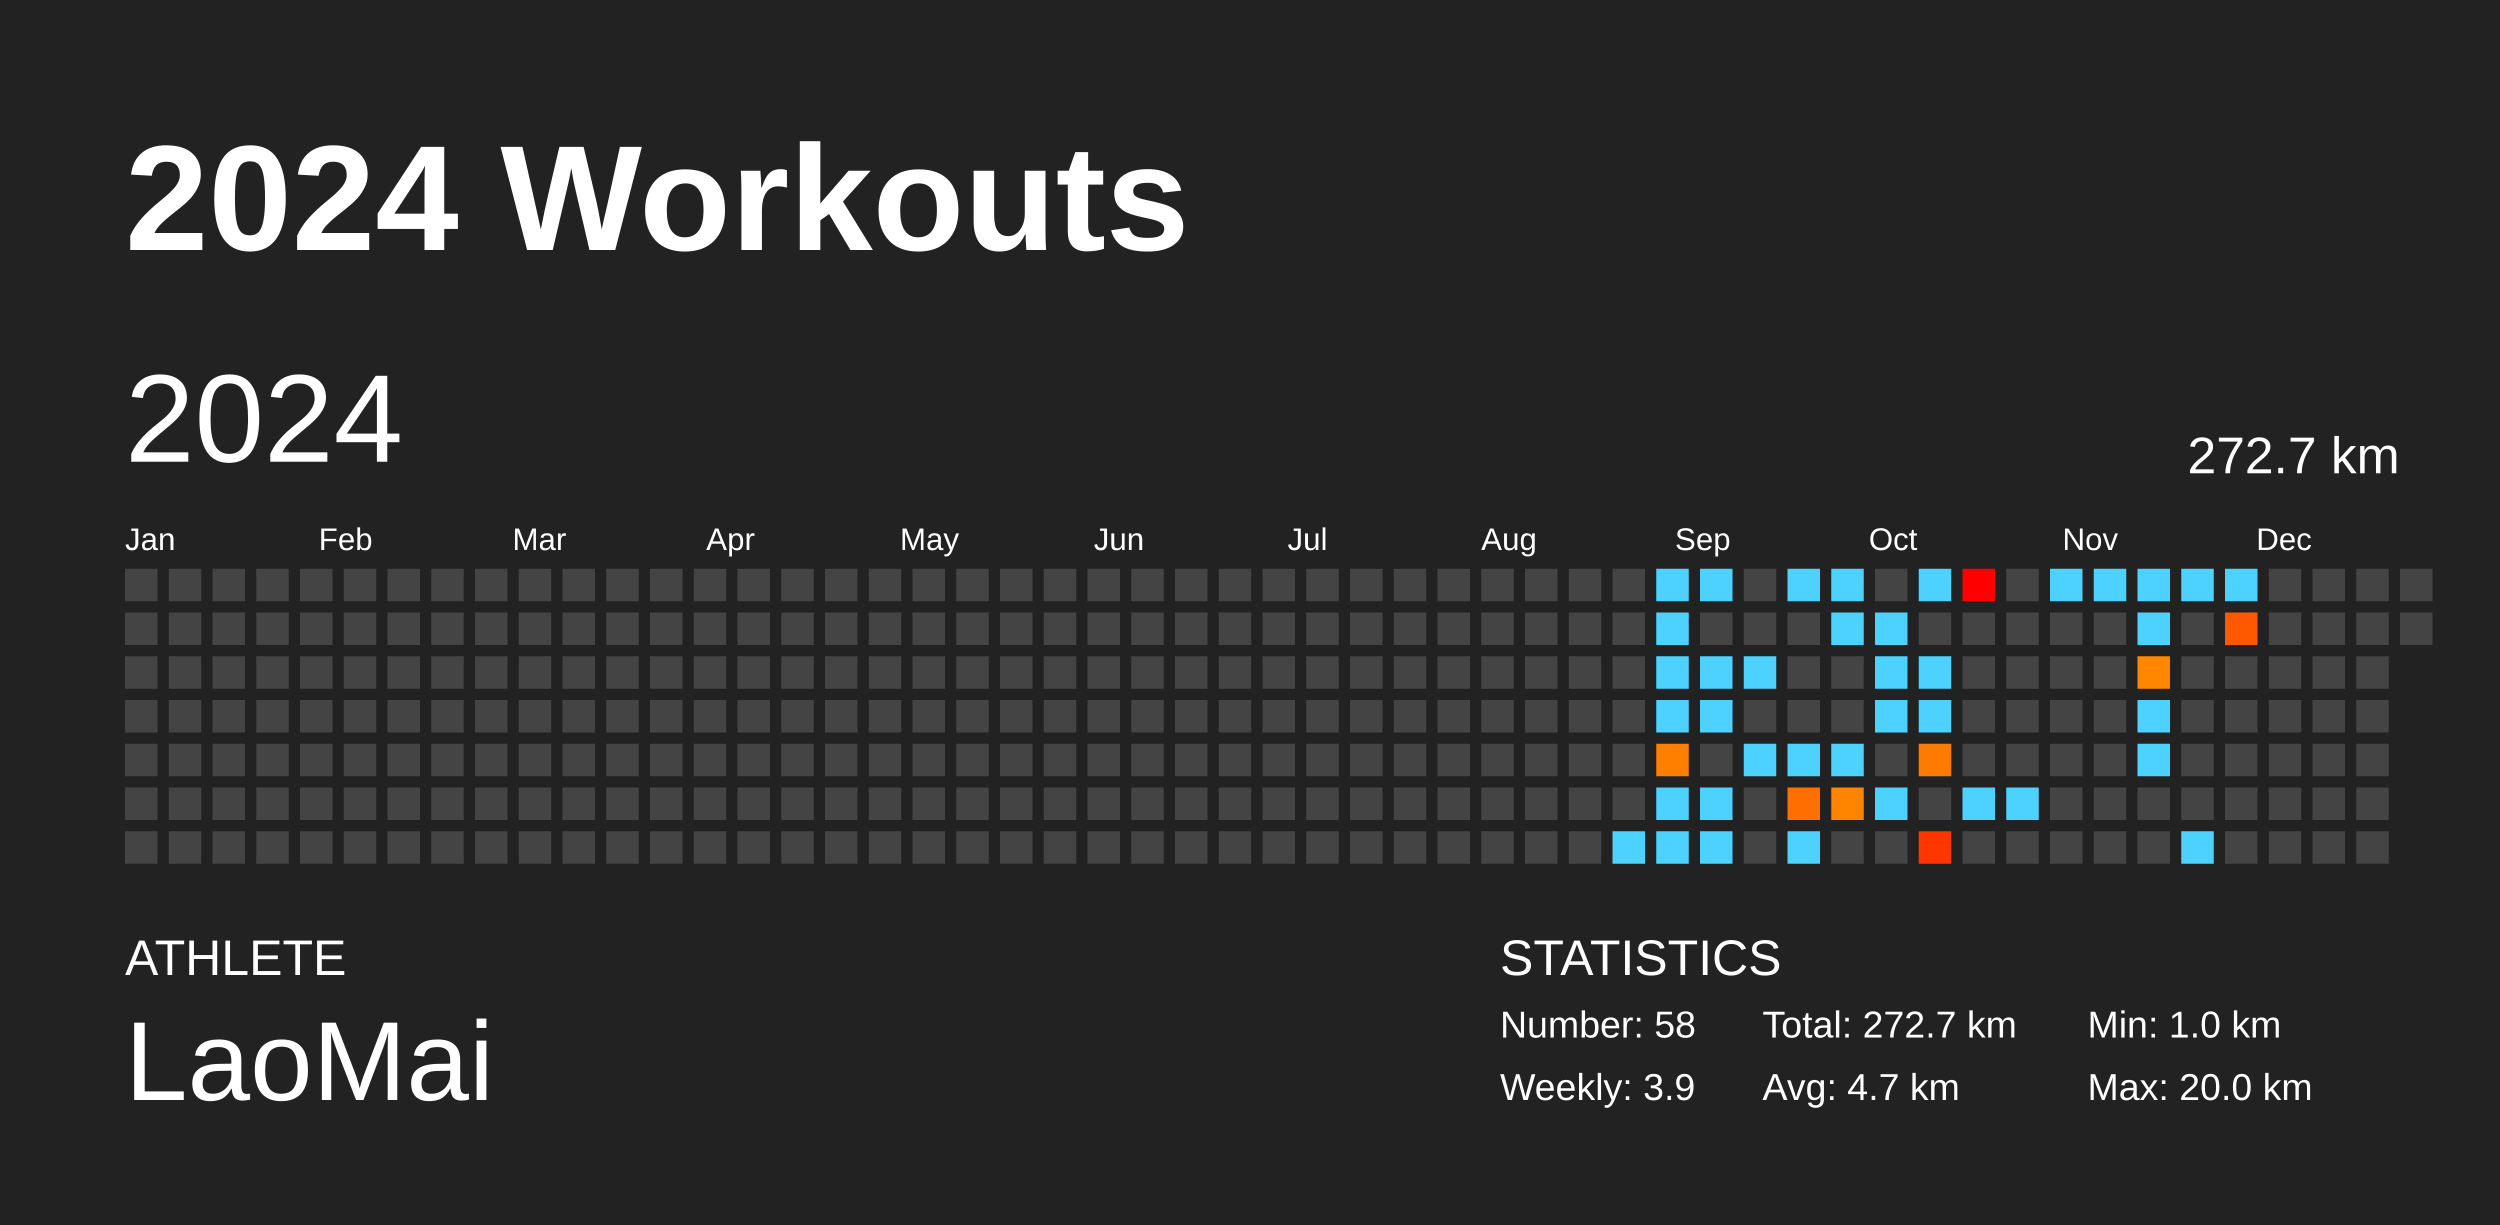
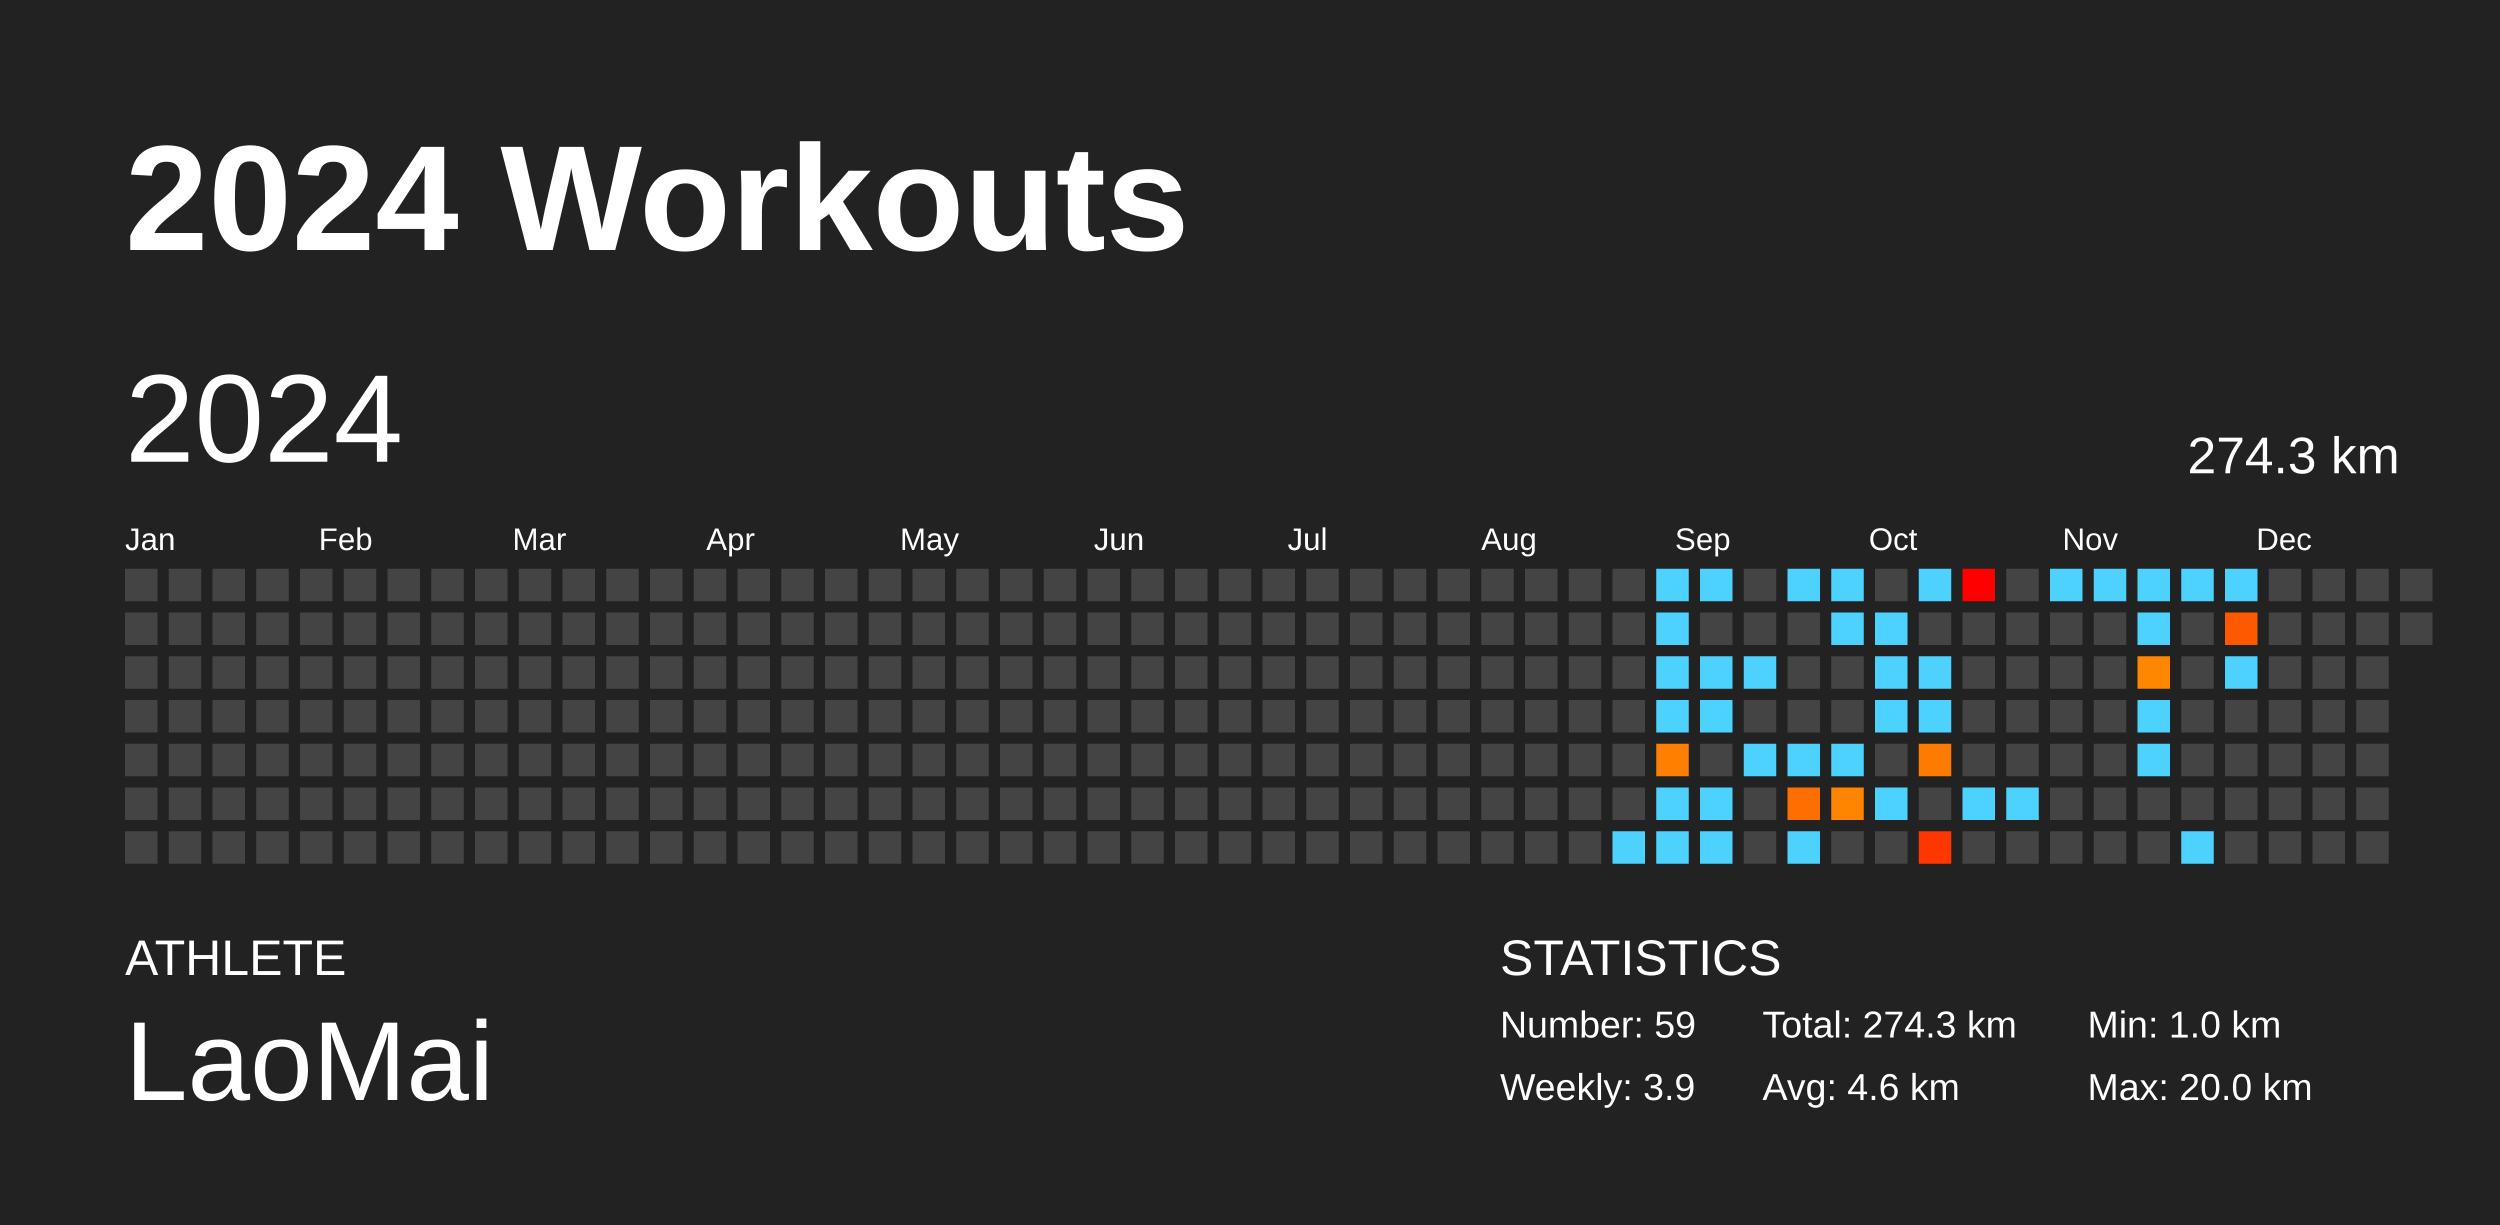
<svg xmlns="http://www.w3.org/2000/svg" baseProfile="full" height="98mm" version="1.1" viewBox="0,0,200,98" width="200mm">
  <defs />
  <rect fill="#222222" height="98" width="200" x="0" y="0" />
  <text fill="#FFFFFF" style="font-size:12px; font-family:Arial; font-weight:bold;" x="10" y="20">2024 Workouts</text>
  <text fill="#FFFFFF" style="font-size:4px; font-family:Arial" x="10" y="78">ATHLETE</text>
  <text fill="#FFFFFF" style="font-size:9px; font-family:Arial" x="10" y="88">LaoMai</text>
  <text fill="#FFFFFF" style="font-size:4px; font-family:Arial" x="120" y="78">STATISTICS</text>
-   <text fill="#FFFFFF" style="font-size:3px; font-family:Arial" x="120" y="83">Number: 58</text>
+   <text fill="#FFFFFF" style="font-size:3px; font-family:Arial" x="120" y="83">Number: 59</text>
  <text fill="#FFFFFF" style="font-size:3px; font-family:Arial" x="120" y="88">Weekly: 3.9</text>
-   <text fill="#FFFFFF" style="font-size:3px; font-family:Arial" x="141" y="83">Total: 272.7 km</text>
-   <text fill="#FFFFFF" style="font-size:3px; font-family:Arial" x="141" y="88">Avg: 4.7 km</text>
+   <text fill="#FFFFFF" style="font-size:3px; font-family:Arial" x="141" y="83">Total: 274.3 km</text>
+   <text fill="#FFFFFF" style="font-size:3px; font-family:Arial" x="141" y="88">Avg: 4.6 km</text>
  <text fill="#FFFFFF" style="font-size:3px; font-family:Arial" x="167" y="83">Min: 1.0 km</text>
  <text fill="#FFFFFF" style="font-size:3px; font-family:Arial" x="167" y="88">Max: 20.0 km</text>
  <text dominant-baseline="hanging" fill="#FFFFFF" style="font-size:10.0px; font-family:Arial;" x="10" y="30">2024</text>
-   <text dominant-baseline="hanging" fill="#FFFFFF" style="font-size:4.125px; font-family:Arial;" x="175" y="35">272.7 km</text>
+   <text dominant-baseline="hanging" fill="#FFFFFF" style="font-size:4.125px; font-family:Arial;" x="175" y="35">274.3 km</text>
  <text fill="#FFFFFF" style="font-size:2.5px; font-family:Arial" x="10.0" y="44">Jan</text>
  <text fill="#FFFFFF" style="font-size:2.5px; font-family:Arial" x="25.5" y="44">Feb</text>
  <text fill="#FFFFFF" style="font-size:2.5px; font-family:Arial" x="41.0" y="44">Mar</text>
  <text fill="#FFFFFF" style="font-size:2.5px; font-family:Arial" x="56.5" y="44">Apr</text>
  <text fill="#FFFFFF" style="font-size:2.5px; font-family:Arial" x="72.0" y="44">May</text>
  <text fill="#FFFFFF" style="font-size:2.5px; font-family:Arial" x="87.5" y="44">Jun</text>
  <text fill="#FFFFFF" style="font-size:2.5px; font-family:Arial" x="103.0" y="44">Jul</text>
  <text fill="#FFFFFF" style="font-size:2.5px; font-family:Arial" x="118.5" y="44">Aug</text>
  <text fill="#FFFFFF" style="font-size:2.5px; font-family:Arial" x="134.0" y="44">Sep</text>
  <text fill="#FFFFFF" style="font-size:2.5px; font-family:Arial" x="149.5" y="44">Oct</text>
  <text fill="#FFFFFF" style="font-size:2.5px; font-family:Arial" x="165.0" y="44">Nov</text>
  <text fill="#FFFFFF" style="font-size:2.5px; font-family:Arial" x="180.5" y="44">Dec</text>
  <rect fill="#444444" height="2.6" width="2.6" x="10.0" y="45.5" />
  <rect fill="#444444" height="2.6" width="2.6" x="10.0" y="49.0" />
  <rect fill="#444444" height="2.6" width="2.6" x="10.0" y="52.5" />
  <rect fill="#444444" height="2.6" width="2.6" x="10.0" y="56.0" />
  <rect fill="#444444" height="2.6" width="2.6" x="10.0" y="59.5" />
  <rect fill="#444444" height="2.6" width="2.6" x="10.0" y="63.0" />
  <rect fill="#444444" height="2.6" width="2.6" x="10.0" y="66.5" />
  <rect fill="#444444" height="2.6" width="2.6" x="13.5" y="45.5" />
  <rect fill="#444444" height="2.6" width="2.6" x="13.5" y="49.0" />
  <rect fill="#444444" height="2.6" width="2.6" x="13.5" y="52.5" />
  <rect fill="#444444" height="2.6" width="2.6" x="13.5" y="56.0" />
  <rect fill="#444444" height="2.6" width="2.6" x="13.5" y="59.5" />
  <rect fill="#444444" height="2.6" width="2.6" x="13.5" y="63.0" />
  <rect fill="#444444" height="2.6" width="2.6" x="13.5" y="66.5" />
  <rect fill="#444444" height="2.6" width="2.6" x="17.0" y="45.5" />
  <rect fill="#444444" height="2.6" width="2.6" x="17.0" y="49.0" />
  <rect fill="#444444" height="2.6" width="2.6" x="17.0" y="52.5" />
  <rect fill="#444444" height="2.6" width="2.6" x="17.0" y="56.0" />
  <rect fill="#444444" height="2.6" width="2.6" x="17.0" y="59.5" />
  <rect fill="#444444" height="2.6" width="2.6" x="17.0" y="63.0" />
  <rect fill="#444444" height="2.6" width="2.6" x="17.0" y="66.5" />
  <rect fill="#444444" height="2.6" width="2.6" x="20.5" y="45.5" />
  <rect fill="#444444" height="2.6" width="2.6" x="20.5" y="49.0" />
  <rect fill="#444444" height="2.6" width="2.6" x="20.5" y="52.5" />
  <rect fill="#444444" height="2.6" width="2.6" x="20.5" y="56.0" />
  <rect fill="#444444" height="2.6" width="2.6" x="20.5" y="59.5" />
  <rect fill="#444444" height="2.6" width="2.6" x="20.5" y="63.0" />
  <rect fill="#444444" height="2.6" width="2.6" x="20.5" y="66.5" />
  <rect fill="#444444" height="2.6" width="2.6" x="24.0" y="45.5" />
  <rect fill="#444444" height="2.6" width="2.6" x="24.0" y="49.0" />
  <rect fill="#444444" height="2.6" width="2.6" x="24.0" y="52.5" />
  <rect fill="#444444" height="2.6" width="2.6" x="24.0" y="56.0" />
  <rect fill="#444444" height="2.6" width="2.6" x="24.0" y="59.5" />
  <rect fill="#444444" height="2.6" width="2.6" x="24.0" y="63.0" />
  <rect fill="#444444" height="2.6" width="2.6" x="24.0" y="66.5" />
  <rect fill="#444444" height="2.6" width="2.6" x="27.5" y="45.5" />
  <rect fill="#444444" height="2.6" width="2.6" x="27.5" y="49.0" />
  <rect fill="#444444" height="2.6" width="2.6" x="27.5" y="52.5" />
  <rect fill="#444444" height="2.6" width="2.6" x="27.5" y="56.0" />
  <rect fill="#444444" height="2.6" width="2.6" x="27.5" y="59.5" />
  <rect fill="#444444" height="2.6" width="2.6" x="27.5" y="63.0" />
  <rect fill="#444444" height="2.6" width="2.6" x="27.5" y="66.5" />
  <rect fill="#444444" height="2.6" width="2.6" x="31.0" y="45.5" />
  <rect fill="#444444" height="2.6" width="2.6" x="31.0" y="49.0" />
  <rect fill="#444444" height="2.6" width="2.6" x="31.0" y="52.5" />
  <rect fill="#444444" height="2.6" width="2.6" x="31.0" y="56.0" />
  <rect fill="#444444" height="2.6" width="2.6" x="31.0" y="59.5" />
  <rect fill="#444444" height="2.6" width="2.6" x="31.0" y="63.0" />
  <rect fill="#444444" height="2.6" width="2.6" x="31.0" y="66.5" />
  <rect fill="#444444" height="2.6" width="2.6" x="34.5" y="45.5" />
  <rect fill="#444444" height="2.6" width="2.6" x="34.5" y="49.0" />
  <rect fill="#444444" height="2.6" width="2.6" x="34.5" y="52.5" />
  <rect fill="#444444" height="2.6" width="2.6" x="34.5" y="56.0" />
  <rect fill="#444444" height="2.6" width="2.6" x="34.5" y="59.5" />
  <rect fill="#444444" height="2.6" width="2.6" x="34.5" y="63.0" />
  <rect fill="#444444" height="2.6" width="2.6" x="34.5" y="66.5" />
  <rect fill="#444444" height="2.6" width="2.6" x="38.0" y="45.5" />
  <rect fill="#444444" height="2.6" width="2.6" x="38.0" y="49.0" />
  <rect fill="#444444" height="2.6" width="2.6" x="38.0" y="52.5" />
  <rect fill="#444444" height="2.6" width="2.6" x="38.0" y="56.0" />
  <rect fill="#444444" height="2.6" width="2.6" x="38.0" y="59.5" />
  <rect fill="#444444" height="2.6" width="2.6" x="38.0" y="63.0" />
  <rect fill="#444444" height="2.6" width="2.6" x="38.0" y="66.5" />
  <rect fill="#444444" height="2.6" width="2.6" x="41.5" y="45.5" />
  <rect fill="#444444" height="2.6" width="2.6" x="41.5" y="49.0" />
  <rect fill="#444444" height="2.6" width="2.6" x="41.5" y="52.5" />
  <rect fill="#444444" height="2.6" width="2.6" x="41.5" y="56.0" />
  <rect fill="#444444" height="2.6" width="2.6" x="41.5" y="59.5" />
  <rect fill="#444444" height="2.6" width="2.6" x="41.5" y="63.0" />
  <rect fill="#444444" height="2.6" width="2.6" x="41.5" y="66.5" />
  <rect fill="#444444" height="2.6" width="2.6" x="45.0" y="45.5" />
  <rect fill="#444444" height="2.6" width="2.6" x="45.0" y="49.0" />
  <rect fill="#444444" height="2.6" width="2.6" x="45.0" y="52.5" />
  <rect fill="#444444" height="2.6" width="2.6" x="45.0" y="56.0" />
  <rect fill="#444444" height="2.6" width="2.6" x="45.0" y="59.5" />
  <rect fill="#444444" height="2.6" width="2.6" x="45.0" y="63.0" />
  <rect fill="#444444" height="2.6" width="2.6" x="45.0" y="66.5" />
  <rect fill="#444444" height="2.6" width="2.6" x="48.5" y="45.5" />
  <rect fill="#444444" height="2.6" width="2.6" x="48.5" y="49.0" />
  <rect fill="#444444" height="2.6" width="2.6" x="48.5" y="52.5" />
  <rect fill="#444444" height="2.6" width="2.6" x="48.5" y="56.0" />
  <rect fill="#444444" height="2.6" width="2.6" x="48.5" y="59.5" />
  <rect fill="#444444" height="2.6" width="2.6" x="48.5" y="63.0" />
  <rect fill="#444444" height="2.6" width="2.6" x="48.5" y="66.5" />
  <rect fill="#444444" height="2.6" width="2.6" x="52.0" y="45.5" />
  <rect fill="#444444" height="2.6" width="2.6" x="52.0" y="49.0" />
  <rect fill="#444444" height="2.6" width="2.6" x="52.0" y="52.5" />
  <rect fill="#444444" height="2.6" width="2.6" x="52.0" y="56.0" />
  <rect fill="#444444" height="2.6" width="2.6" x="52.0" y="59.5" />
  <rect fill="#444444" height="2.6" width="2.6" x="52.0" y="63.0" />
  <rect fill="#444444" height="2.6" width="2.6" x="52.0" y="66.5" />
  <rect fill="#444444" height="2.6" width="2.6" x="55.5" y="45.5" />
  <rect fill="#444444" height="2.6" width="2.6" x="55.5" y="49.0" />
  <rect fill="#444444" height="2.6" width="2.6" x="55.5" y="52.5" />
  <rect fill="#444444" height="2.6" width="2.6" x="55.5" y="56.0" />
  <rect fill="#444444" height="2.6" width="2.6" x="55.5" y="59.5" />
  <rect fill="#444444" height="2.6" width="2.6" x="55.5" y="63.0" />
  <rect fill="#444444" height="2.6" width="2.6" x="55.5" y="66.5" />
  <rect fill="#444444" height="2.6" width="2.6" x="59.0" y="45.5" />
  <rect fill="#444444" height="2.6" width="2.6" x="59.0" y="49.0" />
  <rect fill="#444444" height="2.6" width="2.6" x="59.0" y="52.5" />
  <rect fill="#444444" height="2.6" width="2.6" x="59.0" y="56.0" />
  <rect fill="#444444" height="2.6" width="2.6" x="59.0" y="59.5" />
  <rect fill="#444444" height="2.6" width="2.6" x="59.0" y="63.0" />
  <rect fill="#444444" height="2.6" width="2.6" x="59.0" y="66.5" />
  <rect fill="#444444" height="2.6" width="2.6" x="62.5" y="45.5" />
  <rect fill="#444444" height="2.6" width="2.6" x="62.5" y="49.0" />
  <rect fill="#444444" height="2.6" width="2.6" x="62.5" y="52.5" />
  <rect fill="#444444" height="2.6" width="2.6" x="62.5" y="56.0" />
  <rect fill="#444444" height="2.6" width="2.6" x="62.5" y="59.5" />
  <rect fill="#444444" height="2.6" width="2.6" x="62.5" y="63.0" />
  <rect fill="#444444" height="2.6" width="2.6" x="62.5" y="66.5" />
  <rect fill="#444444" height="2.6" width="2.6" x="66.0" y="45.5" />
  <rect fill="#444444" height="2.6" width="2.6" x="66.0" y="49.0" />
  <rect fill="#444444" height="2.6" width="2.6" x="66.0" y="52.5" />
  <rect fill="#444444" height="2.6" width="2.6" x="66.0" y="56.0" />
  <rect fill="#444444" height="2.6" width="2.6" x="66.0" y="59.5" />
  <rect fill="#444444" height="2.6" width="2.6" x="66.0" y="63.0" />
  <rect fill="#444444" height="2.6" width="2.6" x="66.0" y="66.5" />
  <rect fill="#444444" height="2.6" width="2.6" x="69.5" y="45.5" />
  <rect fill="#444444" height="2.6" width="2.6" x="69.5" y="49.0" />
  <rect fill="#444444" height="2.6" width="2.6" x="69.5" y="52.5" />
  <rect fill="#444444" height="2.6" width="2.6" x="69.5" y="56.0" />
  <rect fill="#444444" height="2.6" width="2.6" x="69.5" y="59.5" />
  <rect fill="#444444" height="2.6" width="2.6" x="69.5" y="63.0" />
  <rect fill="#444444" height="2.6" width="2.6" x="69.5" y="66.5" />
  <rect fill="#444444" height="2.6" width="2.6" x="73.0" y="45.5" />
  <rect fill="#444444" height="2.6" width="2.6" x="73.0" y="49.0" />
  <rect fill="#444444" height="2.6" width="2.6" x="73.0" y="52.5" />
  <rect fill="#444444" height="2.6" width="2.6" x="73.0" y="56.0" />
  <rect fill="#444444" height="2.6" width="2.6" x="73.0" y="59.5" />
  <rect fill="#444444" height="2.6" width="2.6" x="73.0" y="63.0" />
  <rect fill="#444444" height="2.6" width="2.6" x="73.0" y="66.5" />
  <rect fill="#444444" height="2.6" width="2.6" x="76.5" y="45.5" />
  <rect fill="#444444" height="2.6" width="2.6" x="76.5" y="49.0" />
  <rect fill="#444444" height="2.6" width="2.6" x="76.5" y="52.5" />
  <rect fill="#444444" height="2.6" width="2.6" x="76.5" y="56.0" />
  <rect fill="#444444" height="2.6" width="2.6" x="76.5" y="59.5" />
  <rect fill="#444444" height="2.6" width="2.6" x="76.5" y="63.0" />
  <rect fill="#444444" height="2.6" width="2.6" x="76.5" y="66.5" />
  <rect fill="#444444" height="2.6" width="2.6" x="80.0" y="45.5" />
  <rect fill="#444444" height="2.6" width="2.6" x="80.0" y="49.0" />
  <rect fill="#444444" height="2.6" width="2.6" x="80.0" y="52.5" />
  <rect fill="#444444" height="2.6" width="2.6" x="80.0" y="56.0" />
  <rect fill="#444444" height="2.6" width="2.6" x="80.0" y="59.5" />
  <rect fill="#444444" height="2.6" width="2.6" x="80.0" y="63.0" />
  <rect fill="#444444" height="2.6" width="2.6" x="80.0" y="66.5" />
  <rect fill="#444444" height="2.6" width="2.6" x="83.5" y="45.5" />
  <rect fill="#444444" height="2.6" width="2.6" x="83.5" y="49.0" />
  <rect fill="#444444" height="2.6" width="2.6" x="83.5" y="52.5" />
  <rect fill="#444444" height="2.6" width="2.6" x="83.5" y="56.0" />
  <rect fill="#444444" height="2.6" width="2.6" x="83.5" y="59.5" />
  <rect fill="#444444" height="2.6" width="2.6" x="83.5" y="63.0" />
  <rect fill="#444444" height="2.6" width="2.6" x="83.5" y="66.5" />
  <rect fill="#444444" height="2.6" width="2.6" x="87.0" y="45.5" />
  <rect fill="#444444" height="2.6" width="2.6" x="87.0" y="49.0" />
  <rect fill="#444444" height="2.6" width="2.6" x="87.0" y="52.5" />
  <rect fill="#444444" height="2.6" width="2.6" x="87.0" y="56.0" />
  <rect fill="#444444" height="2.6" width="2.6" x="87.0" y="59.5" />
  <rect fill="#444444" height="2.6" width="2.6" x="87.0" y="63.0" />
  <rect fill="#444444" height="2.6" width="2.6" x="87.0" y="66.5" />
  <rect fill="#444444" height="2.6" width="2.6" x="90.5" y="45.5" />
  <rect fill="#444444" height="2.6" width="2.6" x="90.5" y="49.0" />
  <rect fill="#444444" height="2.6" width="2.6" x="90.5" y="52.5" />
  <rect fill="#444444" height="2.6" width="2.6" x="90.5" y="56.0" />
  <rect fill="#444444" height="2.6" width="2.6" x="90.5" y="59.5" />
  <rect fill="#444444" height="2.6" width="2.6" x="90.5" y="63.0" />
  <rect fill="#444444" height="2.6" width="2.6" x="90.5" y="66.5" />
  <rect fill="#444444" height="2.6" width="2.6" x="94.0" y="45.5" />
  <rect fill="#444444" height="2.6" width="2.6" x="94.0" y="49.0" />
  <rect fill="#444444" height="2.6" width="2.6" x="94.0" y="52.5" />
  <rect fill="#444444" height="2.6" width="2.6" x="94.0" y="56.0" />
  <rect fill="#444444" height="2.6" width="2.6" x="94.0" y="59.5" />
  <rect fill="#444444" height="2.6" width="2.6" x="94.0" y="63.0" />
  <rect fill="#444444" height="2.6" width="2.6" x="94.0" y="66.5" />
  <rect fill="#444444" height="2.6" width="2.6" x="97.5" y="45.5" />
  <rect fill="#444444" height="2.6" width="2.6" x="97.5" y="49.0" />
  <rect fill="#444444" height="2.6" width="2.6" x="97.5" y="52.5" />
  <rect fill="#444444" height="2.6" width="2.6" x="97.5" y="56.0" />
  <rect fill="#444444" height="2.6" width="2.6" x="97.5" y="59.5" />
  <rect fill="#444444" height="2.6" width="2.6" x="97.5" y="63.0" />
  <rect fill="#444444" height="2.6" width="2.6" x="97.5" y="66.5" />
  <rect fill="#444444" height="2.6" width="2.6" x="101.0" y="45.5" />
  <rect fill="#444444" height="2.6" width="2.6" x="101.0" y="49.0" />
  <rect fill="#444444" height="2.6" width="2.6" x="101.0" y="52.5" />
  <rect fill="#444444" height="2.6" width="2.6" x="101.0" y="56.0" />
  <rect fill="#444444" height="2.6" width="2.6" x="101.0" y="59.5" />
  <rect fill="#444444" height="2.6" width="2.6" x="101.0" y="63.0" />
  <rect fill="#444444" height="2.6" width="2.6" x="101.0" y="66.5" />
  <rect fill="#444444" height="2.6" width="2.6" x="104.5" y="45.5" />
  <rect fill="#444444" height="2.6" width="2.6" x="104.5" y="49.0" />
  <rect fill="#444444" height="2.6" width="2.6" x="104.5" y="52.5" />
  <rect fill="#444444" height="2.6" width="2.6" x="104.5" y="56.0" />
  <rect fill="#444444" height="2.6" width="2.6" x="104.5" y="59.5" />
  <rect fill="#444444" height="2.6" width="2.6" x="104.5" y="63.0" />
  <rect fill="#444444" height="2.6" width="2.6" x="104.5" y="66.5" />
  <rect fill="#444444" height="2.6" width="2.6" x="108.0" y="45.5" />
  <rect fill="#444444" height="2.6" width="2.6" x="108.0" y="49.0" />
  <rect fill="#444444" height="2.6" width="2.6" x="108.0" y="52.5" />
  <rect fill="#444444" height="2.6" width="2.6" x="108.0" y="56.0" />
  <rect fill="#444444" height="2.6" width="2.6" x="108.0" y="59.5" />
  <rect fill="#444444" height="2.6" width="2.6" x="108.0" y="63.0" />
  <rect fill="#444444" height="2.6" width="2.6" x="108.0" y="66.5" />
  <rect fill="#444444" height="2.6" width="2.6" x="111.5" y="45.5" />
  <rect fill="#444444" height="2.6" width="2.6" x="111.5" y="49.0" />
  <rect fill="#444444" height="2.6" width="2.6" x="111.5" y="52.5" />
  <rect fill="#444444" height="2.6" width="2.6" x="111.5" y="56.0" />
  <rect fill="#444444" height="2.6" width="2.6" x="111.5" y="59.5" />
  <rect fill="#444444" height="2.6" width="2.6" x="111.5" y="63.0" />
  <rect fill="#444444" height="2.6" width="2.6" x="111.5" y="66.5" />
  <rect fill="#444444" height="2.6" width="2.6" x="115.0" y="45.5" />
  <rect fill="#444444" height="2.6" width="2.6" x="115.0" y="49.0" />
  <rect fill="#444444" height="2.6" width="2.6" x="115.0" y="52.5" />
  <rect fill="#444444" height="2.6" width="2.6" x="115.0" y="56.0" />
  <rect fill="#444444" height="2.6" width="2.6" x="115.0" y="59.5" />
  <rect fill="#444444" height="2.6" width="2.6" x="115.0" y="63.0" />
  <rect fill="#444444" height="2.6" width="2.6" x="115.0" y="66.5" />
  <rect fill="#444444" height="2.6" width="2.6" x="118.5" y="45.5" />
  <rect fill="#444444" height="2.6" width="2.6" x="118.5" y="49.0" />
  <rect fill="#444444" height="2.6" width="2.6" x="118.5" y="52.5" />
  <rect fill="#444444" height="2.6" width="2.6" x="118.5" y="56.0" />
  <rect fill="#444444" height="2.6" width="2.6" x="118.5" y="59.5" />
  <rect fill="#444444" height="2.6" width="2.6" x="118.5" y="63.0" />
  <rect fill="#444444" height="2.6" width="2.6" x="118.5" y="66.5" />
  <rect fill="#444444" height="2.6" width="2.6" x="122.0" y="45.5" />
  <rect fill="#444444" height="2.6" width="2.6" x="122.0" y="49.0" />
  <rect fill="#444444" height="2.6" width="2.6" x="122.0" y="52.5" />
  <rect fill="#444444" height="2.6" width="2.6" x="122.0" y="56.0" />
  <rect fill="#444444" height="2.6" width="2.6" x="122.0" y="59.5" />
  <rect fill="#444444" height="2.6" width="2.6" x="122.0" y="63.0" />
  <rect fill="#444444" height="2.6" width="2.6" x="122.0" y="66.5" />
  <rect fill="#444444" height="2.6" width="2.6" x="125.5" y="45.5" />
  <rect fill="#444444" height="2.6" width="2.6" x="125.5" y="49.0" />
  <rect fill="#444444" height="2.6" width="2.6" x="125.5" y="52.5" />
  <rect fill="#444444" height="2.6" width="2.6" x="125.5" y="56.0" />
  <rect fill="#444444" height="2.6" width="2.6" x="125.5" y="59.5" />
  <rect fill="#444444" height="2.6" width="2.6" x="125.5" y="63.0" />
  <rect fill="#444444" height="2.6" width="2.6" x="125.5" y="66.5" />
  <rect fill="#444444" height="2.6" width="2.6" x="129.0" y="45.5" />
  <rect fill="#444444" height="2.6" width="2.6" x="129.0" y="49.0" />
  <rect fill="#444444" height="2.6" width="2.6" x="129.0" y="52.5" />
  <rect fill="#444444" height="2.6" width="2.6" x="129.0" y="56.0" />
  <rect fill="#444444" height="2.6" width="2.6" x="129.0" y="59.5" />
  <rect fill="#444444" height="2.6" width="2.6" x="129.0" y="63.0" />
  <rect fill="#4dd2ff" height="2.6" width="2.6" x="129.0" y="66.5" />
  <rect fill="#4dd2ff" height="2.6" width="2.6" x="132.5" y="45.5" />
  <rect fill="#4dd2ff" height="2.6" width="2.6" x="132.5" y="49.0" />
  <rect fill="#4dd2ff" height="2.6" width="2.6" x="132.5" y="52.5" />
  <rect fill="#4dd2ff" height="2.6" width="2.6" x="132.5" y="56.0" />
  <rect fill="#ff7f00" height="2.6" width="2.6" x="132.5" y="59.5" />
  <rect fill="#4dd2ff" height="2.6" width="2.6" x="132.5" y="63.0" />
  <rect fill="#4dd2ff" height="2.6" width="2.6" x="132.5" y="66.5" />
  <rect fill="#4dd2ff" height="2.6" width="2.6" x="136.0" y="45.5" />
  <rect fill="#444444" height="2.6" width="2.6" x="136.0" y="49.0" />
  <rect fill="#4dd2ff" height="2.6" width="2.6" x="136.0" y="52.5" />
  <rect fill="#4dd2ff" height="2.6" width="2.6" x="136.0" y="56.0" />
  <rect fill="#444444" height="2.6" width="2.6" x="136.0" y="59.5" />
  <rect fill="#4dd2ff" height="2.6" width="2.6" x="136.0" y="63.0" />
  <rect fill="#4dd2ff" height="2.6" width="2.6" x="136.0" y="66.5" />
  <rect fill="#444444" height="2.6" width="2.6" x="139.5" y="45.5" />
  <rect fill="#444444" height="2.6" width="2.6" x="139.5" y="49.0" />
  <rect fill="#4dd2ff" height="2.6" width="2.6" x="139.5" y="52.5" />
  <rect fill="#444444" height="2.6" width="2.6" x="139.5" y="56.0" />
  <rect fill="#4dd2ff" height="2.6" width="2.6" x="139.5" y="59.5" />
  <rect fill="#444444" height="2.6" width="2.6" x="139.5" y="63.0" />
  <rect fill="#444444" height="2.6" width="2.6" x="139.5" y="66.5" />
  <rect fill="#4dd2ff" height="2.6" width="2.6" x="143.0" y="45.5" />
  <rect fill="#444444" height="2.6" width="2.6" x="143.0" y="49.0" />
  <rect fill="#444444" height="2.6" width="2.6" x="143.0" y="52.5" />
  <rect fill="#444444" height="2.6" width="2.6" x="143.0" y="56.0" />
  <rect fill="#4dd2ff" height="2.6" width="2.6" x="143.0" y="59.5" />
  <rect fill="#ff6e00" height="2.6" width="2.6" x="143.0" y="63.0" />
  <rect fill="#4dd2ff" height="2.6" width="2.6" x="143.0" y="66.5" />
  <rect fill="#4dd2ff" height="2.6" width="2.6" x="146.5" y="45.5" />
  <rect fill="#4dd2ff" height="2.6" width="2.6" x="146.5" y="49.0" />
  <rect fill="#444444" height="2.6" width="2.6" x="146.5" y="52.5" />
  <rect fill="#444444" height="2.6" width="2.6" x="146.5" y="56.0" />
  <rect fill="#4dd2ff" height="2.6" width="2.6" x="146.5" y="59.5" />
  <rect fill="#ff8400" height="2.6" width="2.6" x="146.5" y="63.0" />
  <rect fill="#444444" height="2.6" width="2.6" x="146.5" y="66.5" />
  <rect fill="#444444" height="2.6" width="2.6" x="150.0" y="45.5" />
  <rect fill="#4dd2ff" height="2.6" width="2.6" x="150.0" y="49.0" />
  <rect fill="#4dd2ff" height="2.6" width="2.6" x="150.0" y="52.5" />
  <rect fill="#4dd2ff" height="2.6" width="2.6" x="150.0" y="56.0" />
  <rect fill="#444444" height="2.6" width="2.6" x="150.0" y="59.5" />
  <rect fill="#4dd2ff" height="2.6" width="2.6" x="150.0" y="63.0" />
  <rect fill="#444444" height="2.6" width="2.6" x="150.0" y="66.5" />
  <rect fill="#4dd2ff" height="2.6" width="2.6" x="153.5" y="45.5" />
  <rect fill="#444444" height="2.6" width="2.6" x="153.5" y="49.0" />
  <rect fill="#4dd2ff" height="2.6" width="2.6" x="153.5" y="52.5" />
  <rect fill="#4dd2ff" height="2.6" width="2.6" x="153.5" y="56.0" />
  <rect fill="#ff7b00" height="2.6" width="2.6" x="153.5" y="59.5" />
  <rect fill="#444444" height="2.6" width="2.6" x="153.5" y="63.0" />
  <rect fill="#ff3600" height="2.6" width="2.6" x="153.5" y="66.5" />
  <rect fill="red" height="2.6" width="2.6" x="157.0" y="45.5" />
  <rect fill="#444444" height="2.6" width="2.6" x="157.0" y="49.0" />
  <rect fill="#444444" height="2.6" width="2.6" x="157.0" y="52.5" />
  <rect fill="#444444" height="2.6" width="2.6" x="157.0" y="56.0" />
  <rect fill="#444444" height="2.6" width="2.6" x="157.0" y="59.5" />
  <rect fill="#4dd2ff" height="2.6" width="2.6" x="157.0" y="63.0" />
  <rect fill="#444444" height="2.6" width="2.6" x="157.0" y="66.5" />
  <rect fill="#444444" height="2.6" width="2.6" x="160.5" y="45.5" />
  <rect fill="#444444" height="2.6" width="2.6" x="160.5" y="49.0" />
  <rect fill="#444444" height="2.6" width="2.6" x="160.5" y="52.5" />
  <rect fill="#444444" height="2.6" width="2.6" x="160.5" y="56.0" />
  <rect fill="#444444" height="2.6" width="2.6" x="160.5" y="59.5" />
  <rect fill="#4dd2ff" height="2.6" width="2.6" x="160.5" y="63.0" />
  <rect fill="#444444" height="2.6" width="2.6" x="160.5" y="66.5" />
  <rect fill="#4dd2ff" height="2.6" width="2.6" x="164.0" y="45.5" />
  <rect fill="#444444" height="2.6" width="2.6" x="164.0" y="49.0" />
  <rect fill="#444444" height="2.6" width="2.6" x="164.0" y="52.5" />
  <rect fill="#444444" height="2.6" width="2.6" x="164.0" y="56.0" />
  <rect fill="#444444" height="2.6" width="2.6" x="164.0" y="59.5" />
  <rect fill="#444444" height="2.6" width="2.6" x="164.0" y="63.0" />
  <rect fill="#444444" height="2.6" width="2.6" x="164.0" y="66.5" />
  <rect fill="#4dd2ff" height="2.6" width="2.6" x="167.5" y="45.5" />
  <rect fill="#444444" height="2.6" width="2.6" x="167.5" y="49.0" />
  <rect fill="#444444" height="2.6" width="2.6" x="167.5" y="52.5" />
  <rect fill="#444444" height="2.6" width="2.6" x="167.5" y="56.0" />
  <rect fill="#444444" height="2.6" width="2.6" x="167.5" y="59.5" />
  <rect fill="#444444" height="2.6" width="2.6" x="167.5" y="63.0" />
  <rect fill="#444444" height="2.6" width="2.6" x="167.5" y="66.5" />
  <rect fill="#4dd2ff" height="2.6" width="2.6" x="171.0" y="45.5" />
  <rect fill="#4dd2ff" height="2.6" width="2.6" x="171.0" y="49.0" />
  <rect fill="#ff8700" height="2.6" width="2.6" x="171.0" y="52.5" />
  <rect fill="#4dd2ff" height="2.6" width="2.6" x="171.0" y="56.0" />
  <rect fill="#4dd2ff" height="2.6" width="2.6" x="171.0" y="59.5" />
  <rect fill="#444444" height="2.6" width="2.6" x="171.0" y="63.0" />
  <rect fill="#444444" height="2.6" width="2.6" x="171.0" y="66.5" />
  <rect fill="#4dd2ff" height="2.6" width="2.6" x="174.5" y="45.5" />
  <rect fill="#444444" height="2.6" width="2.6" x="174.5" y="49.0" />
  <rect fill="#444444" height="2.6" width="2.6" x="174.5" y="52.5" />
  <rect fill="#444444" height="2.6" width="2.6" x="174.5" y="56.0" />
  <rect fill="#444444" height="2.6" width="2.6" x="174.5" y="59.5" />
  <rect fill="#444444" height="2.6" width="2.6" x="174.5" y="63.0" />
  <rect fill="#4dd2ff" height="2.6" width="2.6" x="174.5" y="66.5" />
  <rect fill="#4dd2ff" height="2.6" width="2.6" x="178.0" y="45.5" />
  <rect fill="#ff5900" height="2.6" width="2.6" x="178.0" y="49.0" />
-   <rect fill="#444444" height="2.6" width="2.6" x="178.0" y="52.5" />
+   <rect fill="#4dd2ff" height="2.6" width="2.6" x="178.0" y="52.5" />
  <rect fill="#444444" height="2.6" width="2.6" x="178.0" y="56.0" />
  <rect fill="#444444" height="2.6" width="2.6" x="178.0" y="59.5" />
  <rect fill="#444444" height="2.6" width="2.6" x="178.0" y="63.0" />
  <rect fill="#444444" height="2.6" width="2.6" x="178.0" y="66.5" />
  <rect fill="#444444" height="2.6" width="2.6" x="181.5" y="45.5" />
  <rect fill="#444444" height="2.6" width="2.6" x="181.5" y="49.0" />
  <rect fill="#444444" height="2.6" width="2.6" x="181.5" y="52.5" />
  <rect fill="#444444" height="2.6" width="2.6" x="181.5" y="56.0" />
  <rect fill="#444444" height="2.6" width="2.6" x="181.5" y="59.5" />
  <rect fill="#444444" height="2.6" width="2.6" x="181.5" y="63.0" />
  <rect fill="#444444" height="2.6" width="2.6" x="181.5" y="66.5" />
  <rect fill="#444444" height="2.6" width="2.6" x="185.0" y="45.5" />
  <rect fill="#444444" height="2.6" width="2.6" x="185.0" y="49.0" />
  <rect fill="#444444" height="2.6" width="2.6" x="185.0" y="52.5" />
  <rect fill="#444444" height="2.6" width="2.6" x="185.0" y="56.0" />
  <rect fill="#444444" height="2.6" width="2.6" x="185.0" y="59.5" />
  <rect fill="#444444" height="2.6" width="2.6" x="185.0" y="63.0" />
  <rect fill="#444444" height="2.6" width="2.6" x="185.0" y="66.5" />
  <rect fill="#444444" height="2.6" width="2.6" x="188.5" y="45.5" />
  <rect fill="#444444" height="2.6" width="2.6" x="188.5" y="49.0" />
  <rect fill="#444444" height="2.6" width="2.6" x="188.5" y="52.5" />
  <rect fill="#444444" height="2.6" width="2.6" x="188.5" y="56.0" />
  <rect fill="#444444" height="2.6" width="2.6" x="188.5" y="59.5" />
  <rect fill="#444444" height="2.6" width="2.6" x="188.5" y="63.0" />
  <rect fill="#444444" height="2.6" width="2.6" x="188.5" y="66.5" />
  <rect fill="#444444" height="2.6" width="2.6" x="192.0" y="45.5" />
  <rect fill="#444444" height="2.6" width="2.6" x="192.0" y="49.0" />
</svg>
